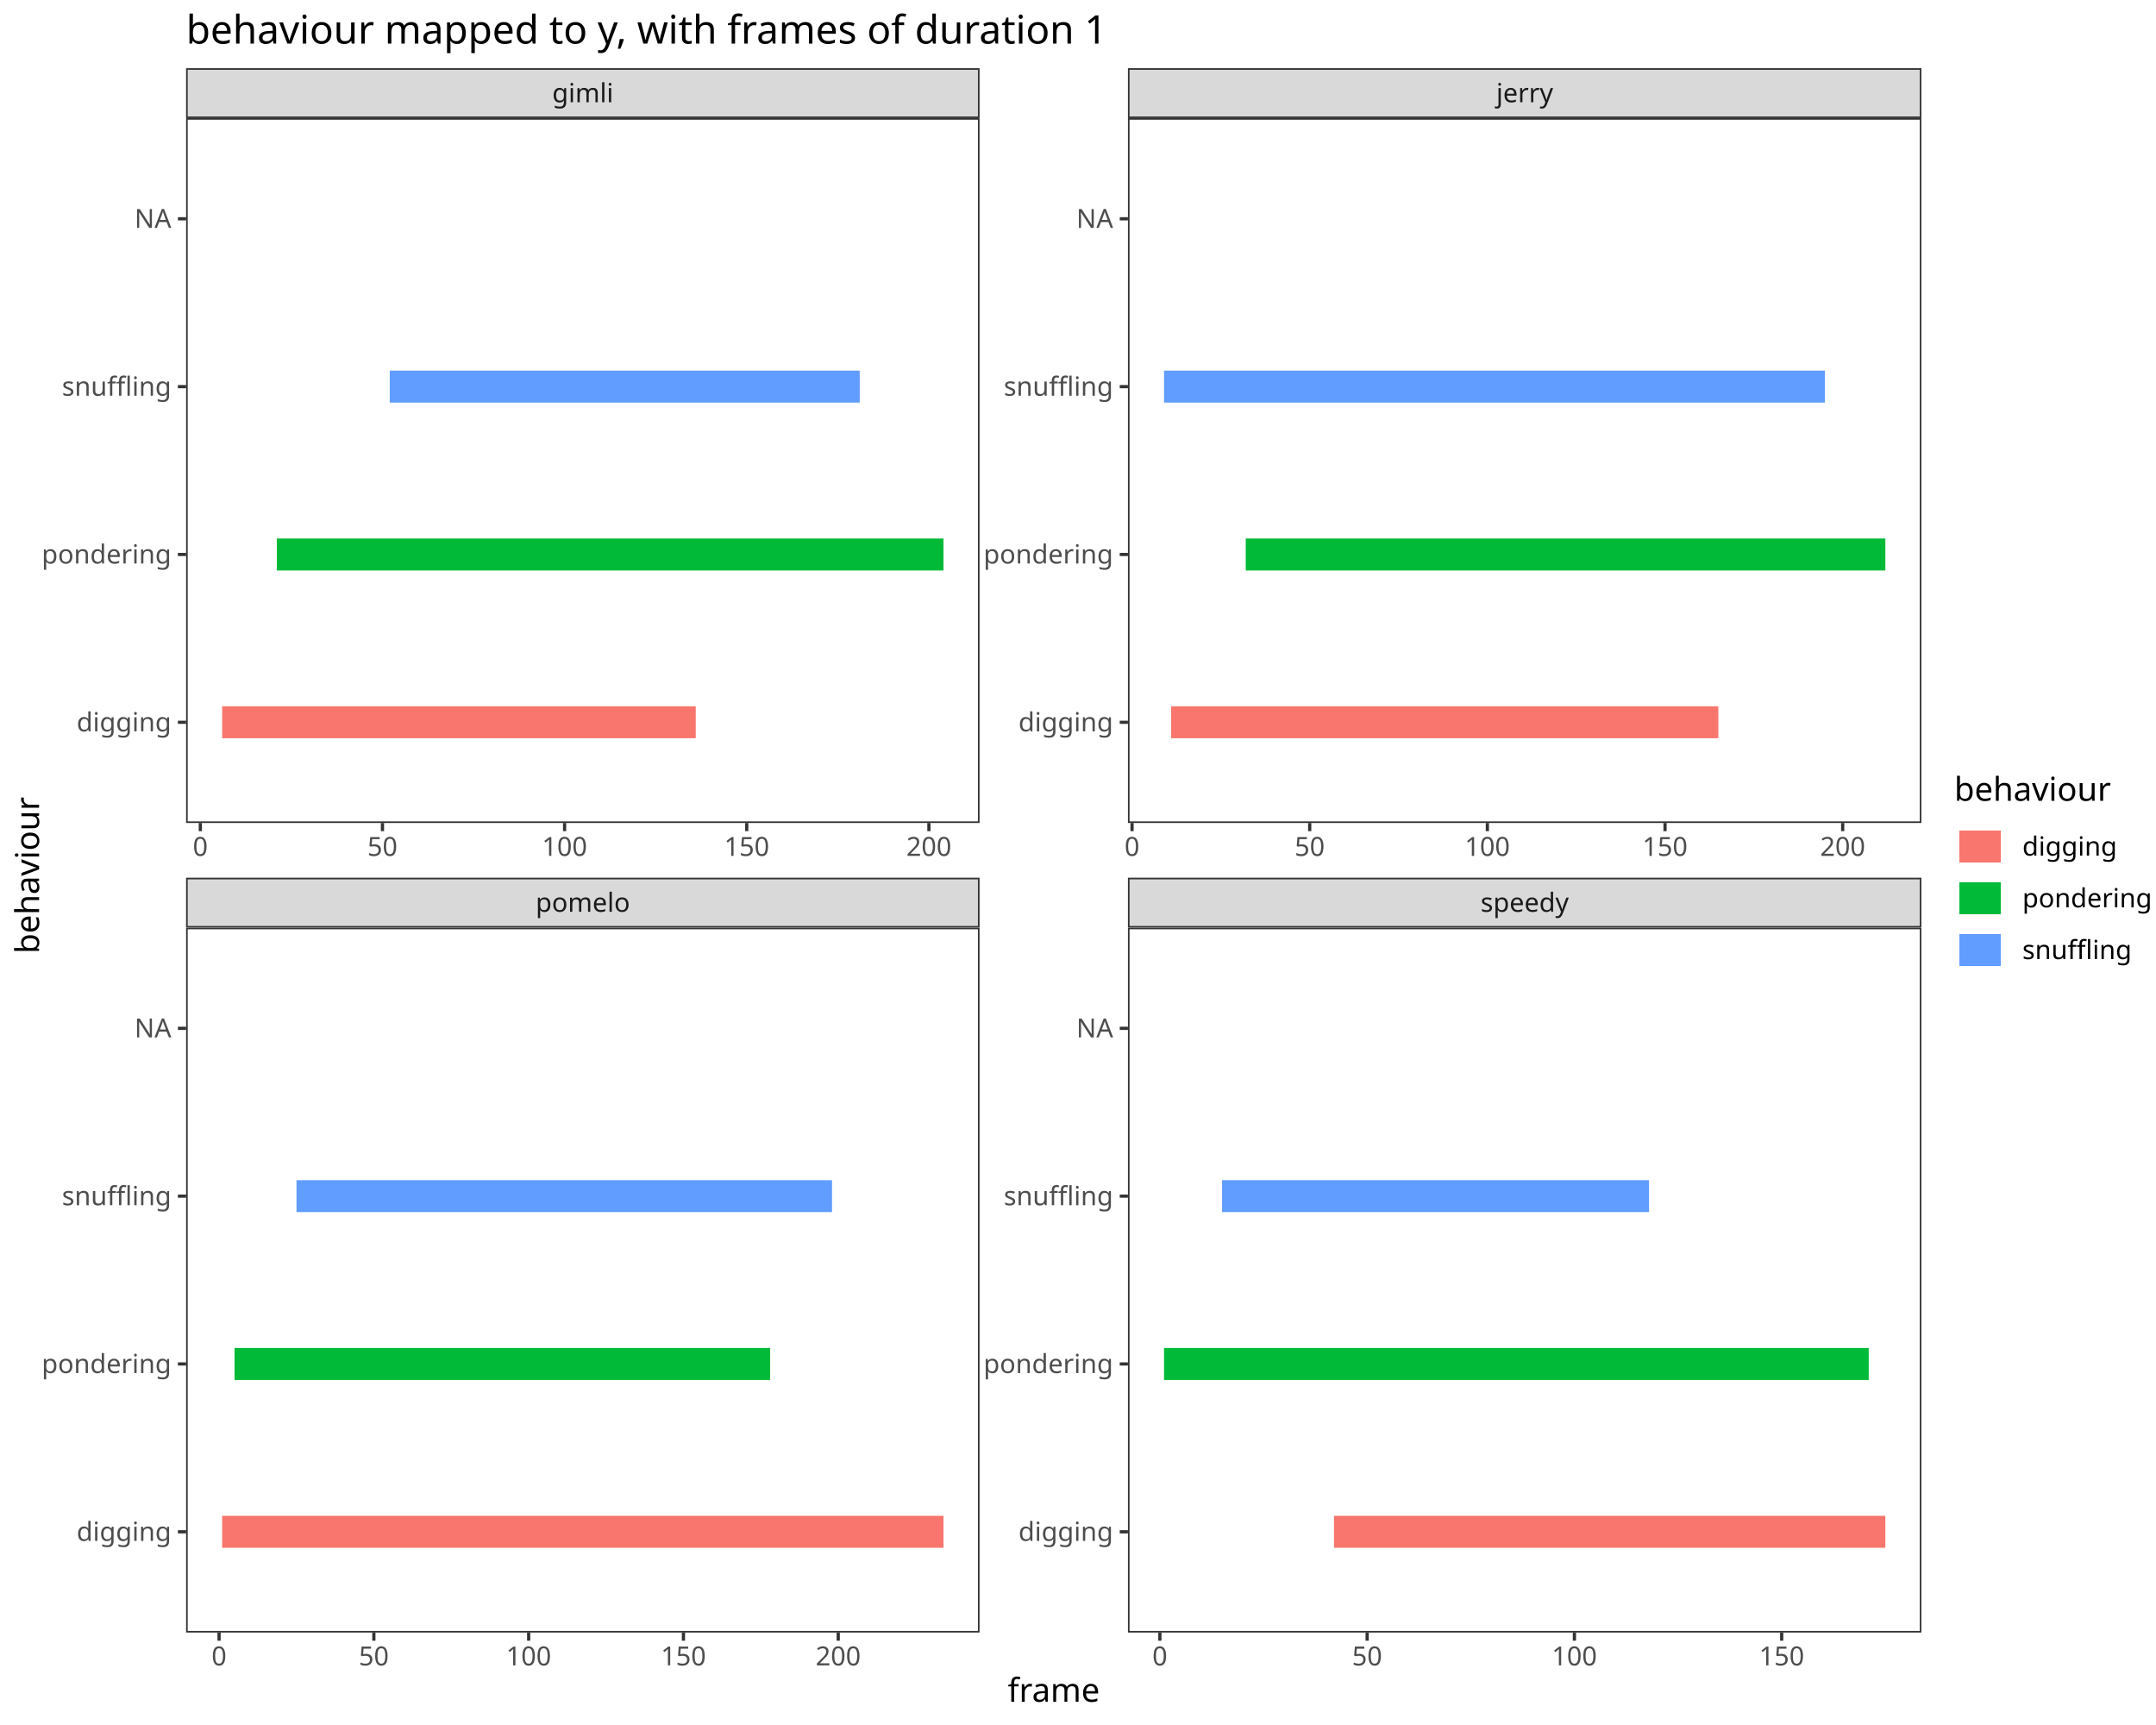
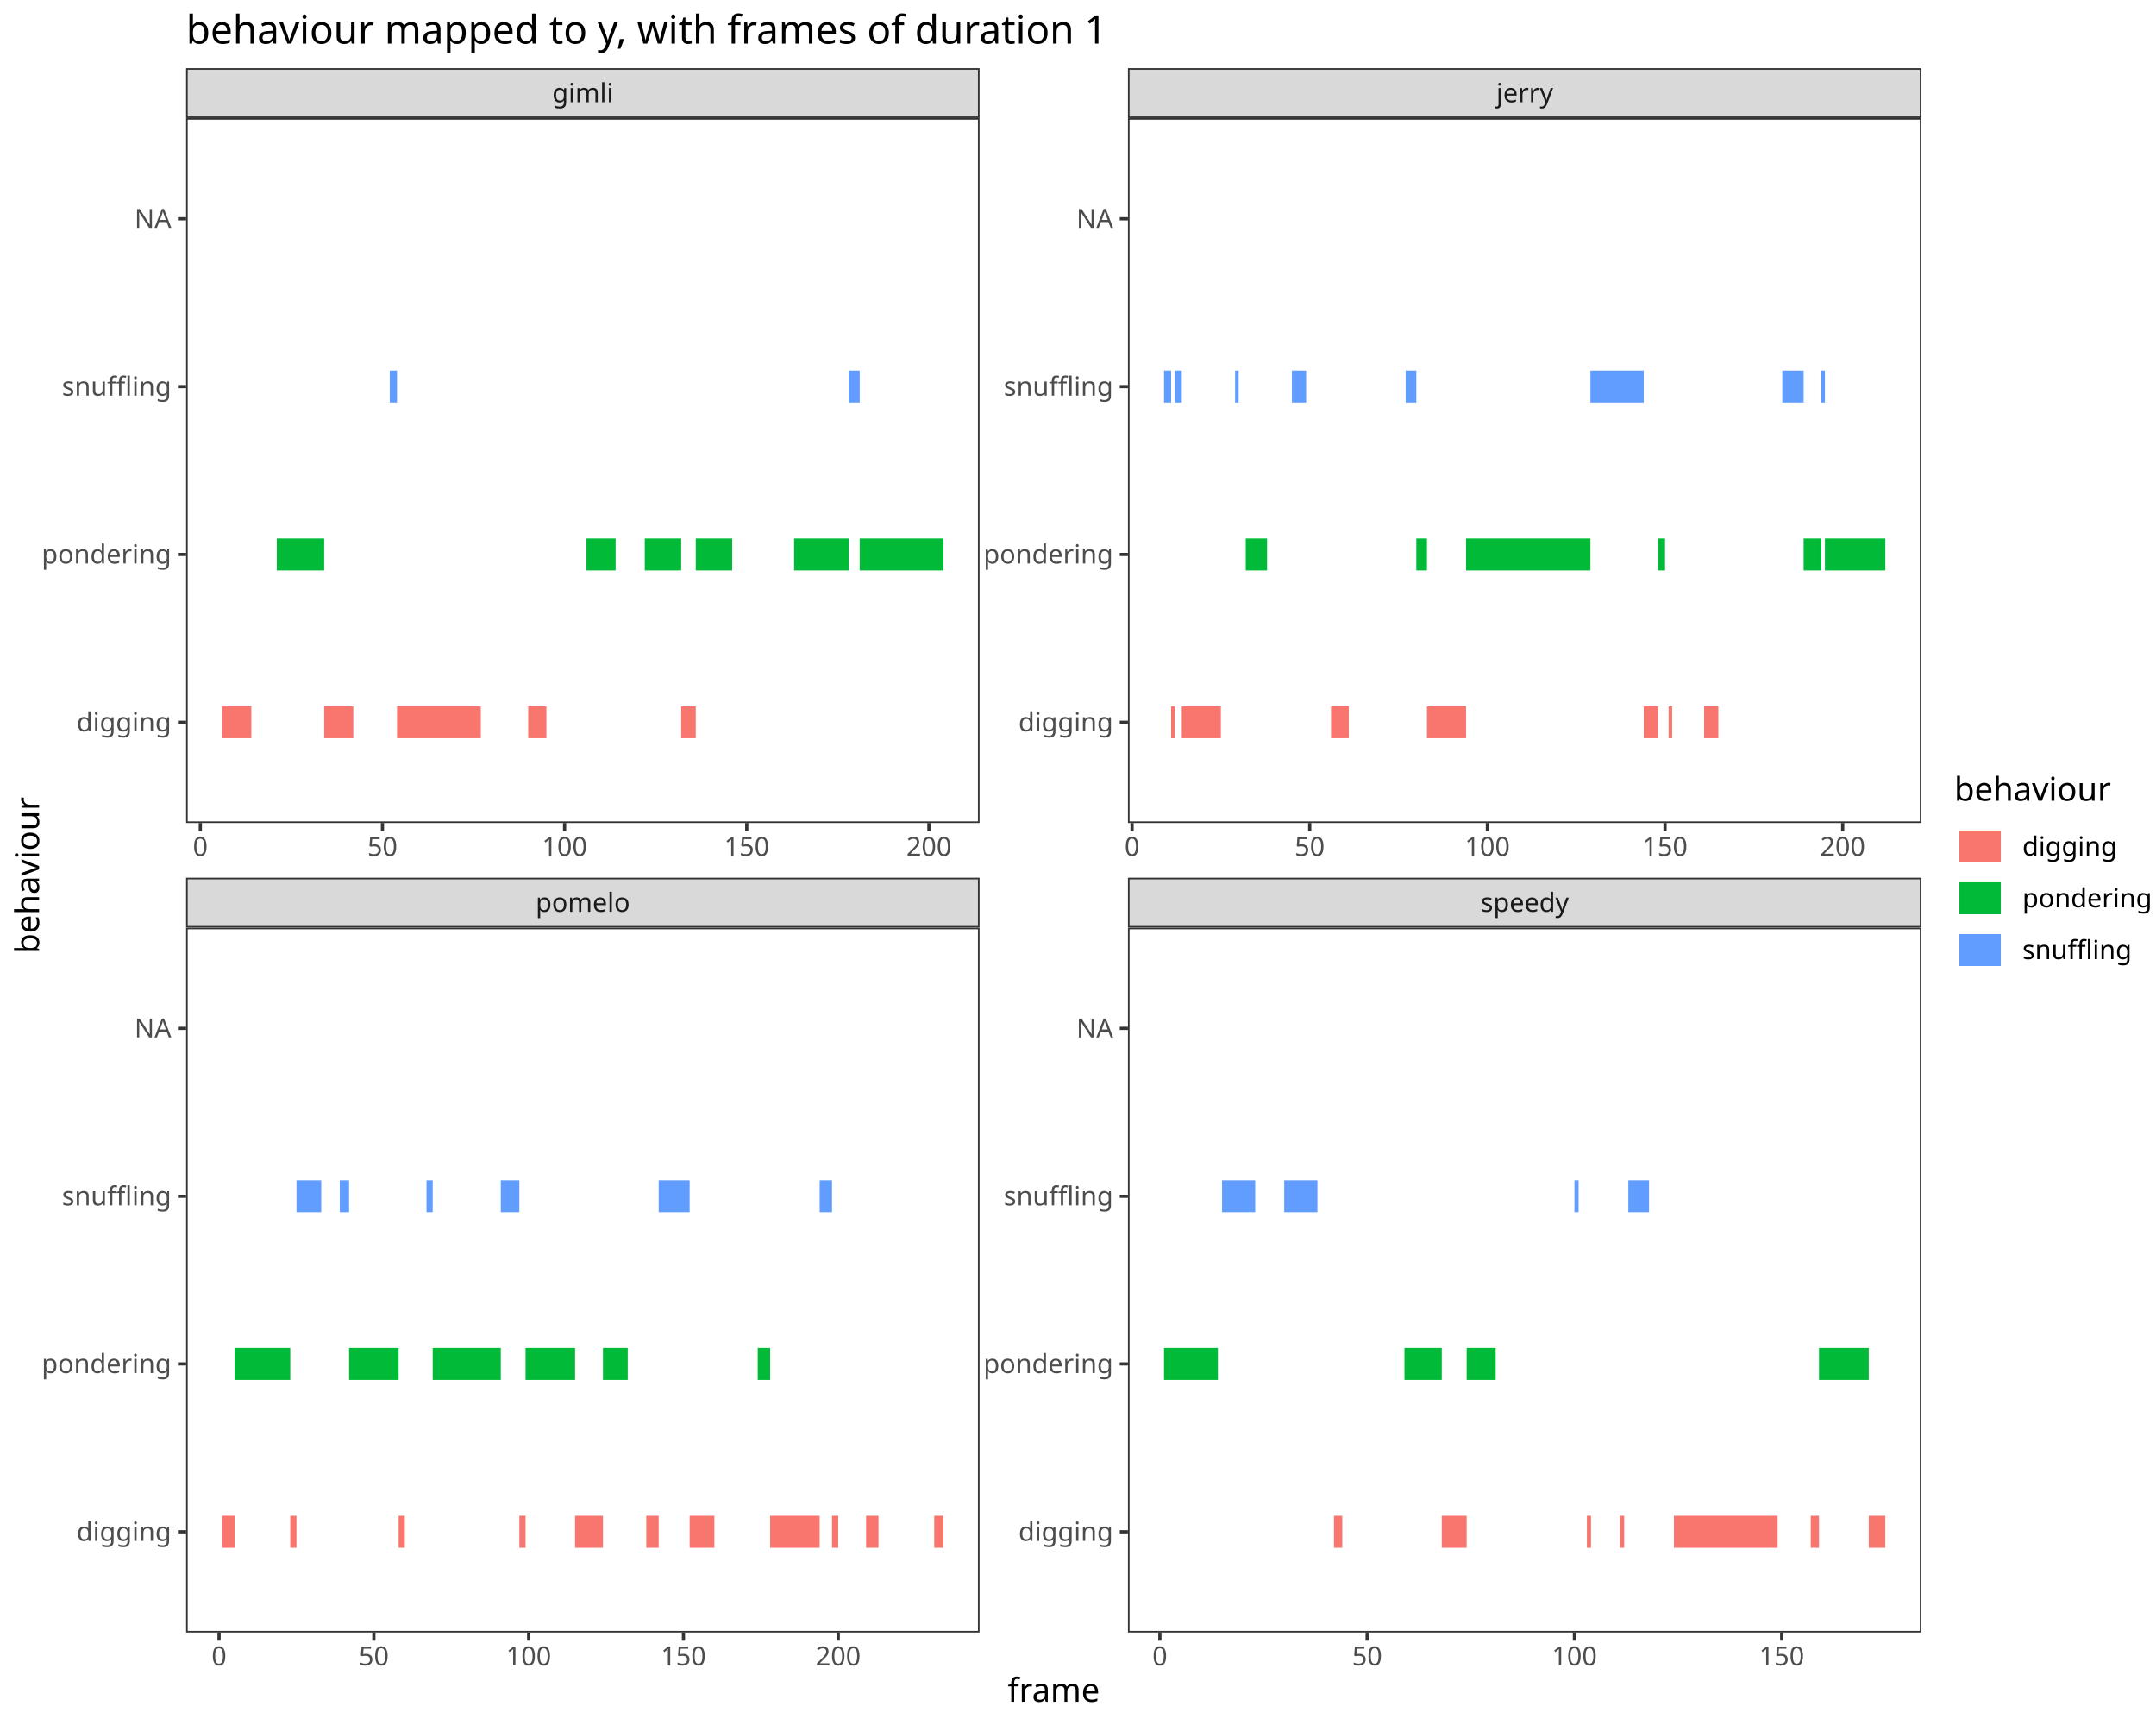
<svg xmlns="http://www.w3.org/2000/svg" class="svglite" data-engine-version="2.0" width="720.00pt" height="576.00pt" viewBox="0 0 720.00 576.00">
  <defs>
    <style type="text/css">
    .svglite line, .svglite polyline, .svglite polygon, .svglite path, .svglite rect, .svglite circle {
      fill: none;
      stroke: #000000;
      stroke-linecap: round;
      stroke-linejoin: round;
      stroke-miterlimit: 10.00;
    }
  </style>
  </defs>
  <rect width="100%" height="100%" style="stroke: none; fill: #FFFFFF;" />
  <defs>
    <clipPath id="cpMC4wMHw3MjAuMDB8MC4wMHw1NzYuMDA=">
      <rect x="0.00" y="0.00" width="720.00" height="576.00" />
    </clipPath>
  </defs>
  <g clip-path="url(#cpMC4wMHw3MjAuMDB8MC4wMHw1NzYuMDA=)">
    <rect x="0" y="0.00" width="720.00" height="576.00" style="stroke-width: 1.07; stroke: #FFFFFF; fill: #FFFFFF;" />
  </g>
  <defs>
    <clipPath id="cpNjIuMTV8MzI3LjEyfDM5LjQzfDI3NC44MA==">
      <rect x="62.15" y="39.43" width="264.97" height="235.37" />
    </clipPath>
  </defs>
  <g clip-path="url(#cpNjIuMTV8MzI3LjEyfDM5LjQzfDI3NC44MA==)">
    <rect x="62.15" y="39.43" width="264.97" height="235.37" style="stroke-width: 1.07; stroke: none; fill: #FFFFFF;" />
-     <line x1="74.19" y1="241.18" x2="232.35" y2="241.18" style="stroke-width: 10.67; stroke: #F8766D; stroke-linecap: butt;" />
-     <line x1="92.44" y1="185.14" x2="315.08" y2="185.14" style="stroke-width: 10.67; stroke: #00BA38; stroke-linecap: butt;" />
-     <line x1="130.16" y1="129.10" x2="287.10" y2="129.10" style="stroke-width: 10.67; stroke: #619CFF; stroke-linecap: butt;" />
+     <line x1="74.19" y1="241.18" x2="83.93" y2="241.18" style="stroke-width: 10.67; stroke: #F8766D; stroke-linecap: butt;" />
+     <line x1="108.26" y1="241.18" x2="117.99" y2="241.18" style="stroke-width: 10.67; stroke: #F8766D; stroke-linecap: butt;" />
+     <line x1="132.59" y1="241.18" x2="160.57" y2="241.18" style="stroke-width: 10.67; stroke: #F8766D; stroke-linecap: butt;" />
+     <line x1="176.39" y1="241.18" x2="182.47" y2="241.18" style="stroke-width: 10.67; stroke: #F8766D; stroke-linecap: butt;" />
+     <line x1="227.49" y1="241.18" x2="232.35" y2="241.18" style="stroke-width: 10.67; stroke: #F8766D; stroke-linecap: butt;" />
+     <line x1="92.44" y1="185.14" x2="108.26" y2="185.14" style="stroke-width: 10.67; stroke: #00BA38; stroke-linecap: butt;" />
+     <line x1="195.85" y1="185.14" x2="205.59" y2="185.14" style="stroke-width: 10.67; stroke: #00BA38; stroke-linecap: butt;" />
+     <line x1="215.32" y1="185.14" x2="227.49" y2="185.14" style="stroke-width: 10.67; stroke: #00BA38; stroke-linecap: butt;" />
+     <line x1="232.35" y1="185.14" x2="244.52" y2="185.14" style="stroke-width: 10.67; stroke: #00BA38; stroke-linecap: butt;" />
+     <line x1="265.20" y1="185.14" x2="283.45" y2="185.14" style="stroke-width: 10.67; stroke: #00BA38; stroke-linecap: butt;" />
+     <line x1="287.10" y1="185.14" x2="315.08" y2="185.14" style="stroke-width: 10.67; stroke: #00BA38; stroke-linecap: butt;" />
+     <line x1="130.16" y1="129.10" x2="132.59" y2="129.10" style="stroke-width: 10.67; stroke: #619CFF; stroke-linecap: butt;" />
+     <line x1="283.45" y1="129.10" x2="287.10" y2="129.10" style="stroke-width: 10.67; stroke: #619CFF; stroke-linecap: butt;" />
    <rect x="62.15" y="39.43" width="264.97" height="235.37" style="stroke-width: 1.07; stroke: #333333;" />
  </g>
  <g clip-path="url(#cpMC4wMHw3MjAuMDB8MC4wMHw1NzYuMDA=)">
</g>
  <defs>
    <clipPath id="cpNjIuMTV8MzI3LjEyfDMwOS43NXw1NDUuMTE=">
      <rect x="62.15" y="309.75" width="264.97" height="235.37" />
    </clipPath>
  </defs>
  <g clip-path="url(#cpNjIuMTV8MzI3LjEyfDMwOS43NXw1NDUuMTE=)">
    <rect x="62.15" y="309.75" width="264.97" height="235.37" style="stroke-width: 1.07; stroke: none; fill: #FFFFFF;" />
-     <line x1="74.19" y1="511.49" x2="315.08" y2="511.49" style="stroke-width: 10.67; stroke: #F8766D; stroke-linecap: butt;" />
-     <line x1="78.33" y1="455.45" x2="257.19" y2="455.45" style="stroke-width: 10.67; stroke: #00BA38; stroke-linecap: butt;" />
-     <line x1="99.01" y1="399.41" x2="277.86" y2="399.41" style="stroke-width: 10.67; stroke: #619CFF; stroke-linecap: butt;" />
+     <line x1="74.19" y1="511.49" x2="78.33" y2="511.49" style="stroke-width: 10.67; stroke: #F8766D; stroke-linecap: butt;" />
+     <line x1="96.94" y1="511.49" x2="99.01" y2="511.49" style="stroke-width: 10.67; stroke: #F8766D; stroke-linecap: butt;" />
+     <line x1="133.12" y1="511.49" x2="135.19" y2="511.49" style="stroke-width: 10.67; stroke: #F8766D; stroke-linecap: butt;" />
+     <line x1="173.44" y1="511.49" x2="175.51" y2="511.49" style="stroke-width: 10.67; stroke: #F8766D; stroke-linecap: butt;" />
+     <line x1="192.05" y1="511.49" x2="201.36" y2="511.49" style="stroke-width: 10.67; stroke: #F8766D; stroke-linecap: butt;" />
+     <line x1="215.83" y1="511.49" x2="219.97" y2="511.49" style="stroke-width: 10.67; stroke: #F8766D; stroke-linecap: butt;" />
+     <line x1="230.31" y1="511.49" x2="238.58" y2="511.49" style="stroke-width: 10.67; stroke: #F8766D; stroke-linecap: butt;" />
+     <line x1="257.19" y1="511.49" x2="273.73" y2="511.49" style="stroke-width: 10.67; stroke: #F8766D; stroke-linecap: butt;" />
+     <line x1="277.86" y1="511.49" x2="279.93" y2="511.49" style="stroke-width: 10.67; stroke: #F8766D; stroke-linecap: butt;" />
+     <line x1="289.23" y1="511.49" x2="293.37" y2="511.49" style="stroke-width: 10.67; stroke: #F8766D; stroke-linecap: butt;" />
+     <line x1="311.98" y1="511.49" x2="315.08" y2="511.49" style="stroke-width: 10.67; stroke: #F8766D; stroke-linecap: butt;" />
+     <line x1="78.33" y1="455.45" x2="96.94" y2="455.45" style="stroke-width: 10.67; stroke: #00BA38; stroke-linecap: butt;" />
+     <line x1="116.58" y1="455.45" x2="133.12" y2="455.45" style="stroke-width: 10.67; stroke: #00BA38; stroke-linecap: butt;" />
+     <line x1="144.50" y1="455.45" x2="167.24" y2="455.45" style="stroke-width: 10.67; stroke: #00BA38; stroke-linecap: butt;" />
+     <line x1="175.51" y1="455.45" x2="192.05" y2="455.45" style="stroke-width: 10.67; stroke: #00BA38; stroke-linecap: butt;" />
+     <line x1="201.36" y1="455.45" x2="209.63" y2="455.45" style="stroke-width: 10.67; stroke: #00BA38; stroke-linecap: butt;" />
+     <line x1="253.05" y1="455.45" x2="257.19" y2="455.45" style="stroke-width: 10.67; stroke: #00BA38; stroke-linecap: butt;" />
+     <line x1="99.01" y1="399.41" x2="107.28" y2="399.41" style="stroke-width: 10.67; stroke: #619CFF; stroke-linecap: butt;" />
+     <line x1="113.48" y1="399.41" x2="116.58" y2="399.41" style="stroke-width: 10.67; stroke: #619CFF; stroke-linecap: butt;" />
+     <line x1="142.43" y1="399.41" x2="144.50" y2="399.41" style="stroke-width: 10.67; stroke: #619CFF; stroke-linecap: butt;" />
+     <line x1="167.24" y1="399.41" x2="173.44" y2="399.41" style="stroke-width: 10.67; stroke: #619CFF; stroke-linecap: butt;" />
+     <line x1="219.97" y1="399.41" x2="230.31" y2="399.41" style="stroke-width: 10.67; stroke: #619CFF; stroke-linecap: butt;" />
+     <line x1="273.73" y1="399.41" x2="277.86" y2="399.41" style="stroke-width: 10.67; stroke: #619CFF; stroke-linecap: butt;" />
    <rect x="62.15" y="309.75" width="264.97" height="235.37" style="stroke-width: 1.07; stroke: #333333;" />
  </g>
  <g clip-path="url(#cpMC4wMHw3MjAuMDB8MC4wMHw1NzYuMDA=)">
</g>
  <defs>
    <clipPath id="cpMzc2LjY4fDY0MS42NnwzOS40M3wyNzQuODA=">
      <rect x="376.68" y="39.43" width="264.97" height="235.37" />
    </clipPath>
  </defs>
  <g clip-path="url(#cpMzc2LjY4fDY0MS42NnwzOS40M3wyNzQuODA=)">
    <rect x="376.68" y="39.43" width="264.97" height="235.37" style="stroke-width: 1.07; stroke: none; fill: #FFFFFF;" />
-     <line x1="391.10" y1="241.18" x2="573.84" y2="241.18" style="stroke-width: 10.67; stroke: #F8766D; stroke-linecap: butt;" />
-     <line x1="416.02" y1="185.14" x2="629.61" y2="185.14" style="stroke-width: 10.67; stroke: #00BA38; stroke-linecap: butt;" />
-     <line x1="388.73" y1="129.10" x2="609.44" y2="129.10" style="stroke-width: 10.67; stroke: #619CFF; stroke-linecap: butt;" />
+     <line x1="391.10" y1="241.18" x2="392.29" y2="241.18" style="stroke-width: 10.67; stroke: #F8766D; stroke-linecap: butt;" />
+     <line x1="394.66" y1="241.18" x2="407.71" y2="241.18" style="stroke-width: 10.67; stroke: #F8766D; stroke-linecap: butt;" />
+     <line x1="444.50" y1="241.18" x2="450.43" y2="241.18" style="stroke-width: 10.67; stroke: #F8766D; stroke-linecap: butt;" />
+     <line x1="476.54" y1="241.18" x2="489.59" y2="241.18" style="stroke-width: 10.67; stroke: #F8766D; stroke-linecap: butt;" />
+     <line x1="548.92" y1="241.18" x2="553.67" y2="241.18" style="stroke-width: 10.67; stroke: #F8766D; stroke-linecap: butt;" />
+     <line x1="557.23" y1="241.18" x2="558.41" y2="241.18" style="stroke-width: 10.67; stroke: #F8766D; stroke-linecap: butt;" />
+     <line x1="569.09" y1="241.18" x2="573.84" y2="241.18" style="stroke-width: 10.67; stroke: #F8766D; stroke-linecap: butt;" />
+     <line x1="416.02" y1="185.14" x2="423.14" y2="185.14" style="stroke-width: 10.67; stroke: #00BA38; stroke-linecap: butt;" />
+     <line x1="472.98" y1="185.14" x2="476.54" y2="185.14" style="stroke-width: 10.67; stroke: #00BA38; stroke-linecap: butt;" />
+     <line x1="489.59" y1="185.14" x2="531.12" y2="185.14" style="stroke-width: 10.67; stroke: #00BA38; stroke-linecap: butt;" />
+     <line x1="553.67" y1="185.14" x2="556.04" y2="185.14" style="stroke-width: 10.67; stroke: #00BA38; stroke-linecap: butt;" />
+     <line x1="602.32" y1="185.14" x2="608.25" y2="185.14" style="stroke-width: 10.67; stroke: #00BA38; stroke-linecap: butt;" />
+     <line x1="609.44" y1="185.14" x2="629.61" y2="185.14" style="stroke-width: 10.67; stroke: #00BA38; stroke-linecap: butt;" />
+     <line x1="388.73" y1="129.10" x2="391.10" y2="129.10" style="stroke-width: 10.67; stroke: #619CFF; stroke-linecap: butt;" />
+     <line x1="392.29" y1="129.10" x2="394.66" y2="129.10" style="stroke-width: 10.67; stroke: #619CFF; stroke-linecap: butt;" />
+     <line x1="412.46" y1="129.10" x2="413.65" y2="129.10" style="stroke-width: 10.67; stroke: #619CFF; stroke-linecap: butt;" />
+     <line x1="431.44" y1="129.10" x2="436.19" y2="129.10" style="stroke-width: 10.67; stroke: #619CFF; stroke-linecap: butt;" />
+     <line x1="469.42" y1="129.10" x2="472.98" y2="129.10" style="stroke-width: 10.67; stroke: #619CFF; stroke-linecap: butt;" />
+     <line x1="531.12" y1="129.10" x2="548.92" y2="129.10" style="stroke-width: 10.67; stroke: #619CFF; stroke-linecap: butt;" />
+     <line x1="595.20" y1="129.10" x2="602.32" y2="129.10" style="stroke-width: 10.67; stroke: #619CFF; stroke-linecap: butt;" />
+     <line x1="608.25" y1="129.10" x2="609.44" y2="129.10" style="stroke-width: 10.67; stroke: #619CFF; stroke-linecap: butt;" />
    <rect x="376.68" y="39.43" width="264.97" height="235.37" style="stroke-width: 1.07; stroke: #333333;" />
  </g>
  <g clip-path="url(#cpMC4wMHw3MjAuMDB8MC4wMHw1NzYuMDA=)">
</g>
  <defs>
    <clipPath id="cpMzc2LjY4fDY0MS42NnwzMDkuNzV8NTQ1LjEx">
      <rect x="376.68" y="309.75" width="264.97" height="235.37" />
    </clipPath>
  </defs>
  <g clip-path="url(#cpMzc2LjY4fDY0MS42NnwzMDkuNzV8NTQ1LjEx)">
    <rect x="376.68" y="309.75" width="264.97" height="235.37" style="stroke-width: 1.07; stroke: none; fill: #FFFFFF;" />
-     <line x1="445.49" y1="511.49" x2="629.61" y2="511.49" style="stroke-width: 10.67; stroke: #F8766D; stroke-linecap: butt;" />
-     <line x1="388.73" y1="455.45" x2="624.07" y2="455.45" style="stroke-width: 10.67; stroke: #00BA38; stroke-linecap: butt;" />
-     <line x1="408.11" y1="399.41" x2="550.70" y2="399.41" style="stroke-width: 10.67; stroke: #619CFF; stroke-linecap: butt;" />
+     <line x1="445.49" y1="511.49" x2="448.26" y2="511.49" style="stroke-width: 10.67; stroke: #F8766D; stroke-linecap: butt;" />
+     <line x1="481.48" y1="511.49" x2="489.79" y2="511.49" style="stroke-width: 10.67; stroke: #F8766D; stroke-linecap: butt;" />
+     <line x1="529.94" y1="511.49" x2="531.32" y2="511.49" style="stroke-width: 10.67; stroke: #F8766D; stroke-linecap: butt;" />
+     <line x1="541.01" y1="511.49" x2="542.39" y2="511.49" style="stroke-width: 10.67; stroke: #F8766D; stroke-linecap: butt;" />
+     <line x1="559.01" y1="511.49" x2="593.62" y2="511.49" style="stroke-width: 10.67; stroke: #F8766D; stroke-linecap: butt;" />
+     <line x1="604.69" y1="511.49" x2="607.46" y2="511.49" style="stroke-width: 10.67; stroke: #F8766D; stroke-linecap: butt;" />
+     <line x1="624.07" y1="511.49" x2="629.61" y2="511.49" style="stroke-width: 10.67; stroke: #F8766D; stroke-linecap: butt;" />
+     <line x1="388.73" y1="455.45" x2="406.72" y2="455.45" style="stroke-width: 10.67; stroke: #00BA38; stroke-linecap: butt;" />
+     <line x1="469.02" y1="455.45" x2="481.48" y2="455.45" style="stroke-width: 10.67; stroke: #00BA38; stroke-linecap: butt;" />
+     <line x1="489.79" y1="455.45" x2="499.48" y2="455.45" style="stroke-width: 10.67; stroke: #00BA38; stroke-linecap: butt;" />
+     <line x1="607.46" y1="455.45" x2="624.07" y2="455.45" style="stroke-width: 10.67; stroke: #00BA38; stroke-linecap: butt;" />
+     <line x1="408.11" y1="399.41" x2="419.18" y2="399.41" style="stroke-width: 10.67; stroke: #619CFF; stroke-linecap: butt;" />
+     <line x1="428.87" y1="399.41" x2="439.95" y2="399.41" style="stroke-width: 10.67; stroke: #619CFF; stroke-linecap: butt;" />
+     <line x1="525.78" y1="399.41" x2="527.17" y2="399.41" style="stroke-width: 10.67; stroke: #619CFF; stroke-linecap: butt;" />
+     <line x1="543.78" y1="399.41" x2="550.70" y2="399.41" style="stroke-width: 10.67; stroke: #619CFF; stroke-linecap: butt;" />
    <rect x="376.68" y="309.75" width="264.97" height="235.37" style="stroke-width: 1.07; stroke: #333333;" />
  </g>
  <g clip-path="url(#cpMC4wMHw3MjAuMDB8MC4wMHw1NzYuMDA=)">
</g>
  <defs>
    <clipPath id="cpNjIuMTV8MzI3LjEyfDI5My4wOXwzMDkuNzU=">
      <rect x="62.15" y="293.09" width="264.97" height="16.65" />
    </clipPath>
  </defs>
  <g clip-path="url(#cpNjIuMTV8MzI3LjEyfDI5My4wOXwzMDkuNzU=)">
    <rect x="62.15" y="293.09" width="264.97" height="16.65" style="stroke-width: 1.07; stroke: #333333; fill: #D9D9D9;" />
    <text x="194.64" y="304.45" text-anchor="middle" style="font-size: 8.80px; fill: #1A1A1A; font-family: sans;" textLength="28.87px" lengthAdjust="spacingAndGlyphs">pomelo</text>
  </g>
  <g clip-path="url(#cpMC4wMHw3MjAuMDB8MC4wMHw1NzYuMDA=)">
</g>
  <defs>
    <clipPath id="cpMzc2LjY4fDY0MS42NnwyOTMuMDl8MzA5Ljc1">
      <rect x="376.68" y="293.09" width="264.97" height="16.65" />
    </clipPath>
  </defs>
  <g clip-path="url(#cpMzc2LjY4fDY0MS42NnwyOTMuMDl8MzA5Ljc1)">
    <rect x="376.68" y="293.09" width="264.97" height="16.65" style="stroke-width: 1.07; stroke: #333333; fill: #D9D9D9;" />
    <text x="509.17" y="304.45" text-anchor="middle" style="font-size: 8.80px; fill: #1A1A1A; font-family: sans;" textLength="28.39px" lengthAdjust="spacingAndGlyphs">speedy</text>
  </g>
  <g clip-path="url(#cpMC4wMHw3MjAuMDB8MC4wMHw1NzYuMDA=)">
</g>
  <defs>
    <clipPath id="cpNjIuMTV8MzI3LjEyfDIyLjc4fDM5LjQz">
      <rect x="62.15" y="22.78" width="264.97" height="16.65" />
    </clipPath>
  </defs>
  <g clip-path="url(#cpNjIuMTV8MzI3LjEyfDIyLjc4fDM5LjQz)">
    <rect x="62.15" y="22.78" width="264.97" height="16.65" style="stroke-width: 1.07; stroke: #333333; fill: #D9D9D9;" />
    <text x="194.64" y="34.14" text-anchor="middle" style="font-size: 8.80px; fill: #1A1A1A; font-family: sans;" textLength="18.09px" lengthAdjust="spacingAndGlyphs">gimli</text>
  </g>
  <g clip-path="url(#cpMC4wMHw3MjAuMDB8MC4wMHw1NzYuMDA=)">
</g>
  <defs>
    <clipPath id="cpMzc2LjY4fDY0MS42NnwyMi43OHwzOS40Mw==">
      <rect x="376.68" y="22.78" width="264.97" height="16.65" />
    </clipPath>
  </defs>
  <g clip-path="url(#cpMzc2LjY4fDY0MS42NnwyMi43OHwzOS40Mw==)">
    <rect x="376.68" y="22.78" width="264.97" height="16.65" style="stroke-width: 1.07; stroke: #333333; fill: #D9D9D9;" />
    <text x="509.17" y="34.14" text-anchor="middle" style="font-size: 8.80px; fill: #1A1A1A; font-family: sans;" textLength="17.11px" lengthAdjust="spacingAndGlyphs">jerry</text>
  </g>
  <g clip-path="url(#cpMC4wMHw3MjAuMDB8MC4wMHw1NzYuMDA=)">
    <polyline points="73.16,547.85 73.16,545.11 " style="stroke-width: 1.07; stroke: #333333; stroke-linecap: butt;" />
    <polyline points="124.85,547.85 124.85,545.11 " style="stroke-width: 1.07; stroke: #333333; stroke-linecap: butt;" />
    <polyline points="176.55,547.85 176.55,545.11 " style="stroke-width: 1.07; stroke: #333333; stroke-linecap: butt;" />
    <polyline points="228.24,547.85 228.24,545.11 " style="stroke-width: 1.07; stroke: #333333; stroke-linecap: butt;" />
    <polyline points="279.93,547.85 279.93,545.11 " style="stroke-width: 1.07; stroke: #333333; stroke-linecap: butt;" />
    <text x="73.16" y="556.10" text-anchor="middle" style="font-size: 8.80px; fill: #4D4D4D; font-family: sans;" textLength="4.89px" lengthAdjust="spacingAndGlyphs">0</text>
    <text x="124.85" y="556.10" text-anchor="middle" style="font-size: 8.80px; fill: #4D4D4D; font-family: sans;" textLength="9.79px" lengthAdjust="spacingAndGlyphs">50</text>
    <text x="176.55" y="556.10" text-anchor="middle" style="font-size: 8.80px; fill: #4D4D4D; font-family: sans;" textLength="14.68px" lengthAdjust="spacingAndGlyphs">100</text>
    <text x="228.24" y="556.10" text-anchor="middle" style="font-size: 8.80px; fill: #4D4D4D; font-family: sans;" textLength="14.68px" lengthAdjust="spacingAndGlyphs">150</text>
    <text x="279.93" y="556.10" text-anchor="middle" style="font-size: 8.80px; fill: #4D4D4D; font-family: sans;" textLength="14.68px" lengthAdjust="spacingAndGlyphs">200</text>
    <polyline points="387.34,547.85 387.34,545.11 " style="stroke-width: 1.07; stroke: #333333; stroke-linecap: butt;" />
    <polyline points="456.56,547.85 456.56,545.11 " style="stroke-width: 1.07; stroke: #333333; stroke-linecap: butt;" />
    <polyline points="525.78,547.85 525.78,545.11 " style="stroke-width: 1.07; stroke: #333333; stroke-linecap: butt;" />
    <polyline points="595.00,547.85 595.00,545.11 " style="stroke-width: 1.07; stroke: #333333; stroke-linecap: butt;" />
    <text x="387.34" y="556.10" text-anchor="middle" style="font-size: 8.80px; fill: #4D4D4D; font-family: sans;" textLength="4.89px" lengthAdjust="spacingAndGlyphs">0</text>
    <text x="456.56" y="556.10" text-anchor="middle" style="font-size: 8.80px; fill: #4D4D4D; font-family: sans;" textLength="9.79px" lengthAdjust="spacingAndGlyphs">50</text>
    <text x="525.78" y="556.10" text-anchor="middle" style="font-size: 8.80px; fill: #4D4D4D; font-family: sans;" textLength="14.68px" lengthAdjust="spacingAndGlyphs">100</text>
    <text x="595.00" y="556.10" text-anchor="middle" style="font-size: 8.80px; fill: #4D4D4D; font-family: sans;" textLength="14.68px" lengthAdjust="spacingAndGlyphs">150</text>
    <polyline points="66.90,277.54 66.90,274.80 " style="stroke-width: 1.07; stroke: #333333; stroke-linecap: butt;" />
    <polyline points="127.72,277.54 127.72,274.80 " style="stroke-width: 1.07; stroke: #333333; stroke-linecap: butt;" />
    <polyline points="188.55,277.54 188.55,274.80 " style="stroke-width: 1.07; stroke: #333333; stroke-linecap: butt;" />
    <polyline points="249.38,277.54 249.38,274.80 " style="stroke-width: 1.07; stroke: #333333; stroke-linecap: butt;" />
    <polyline points="310.21,277.54 310.21,274.80 " style="stroke-width: 1.07; stroke: #333333; stroke-linecap: butt;" />
    <text x="66.90" y="285.79" text-anchor="middle" style="font-size: 8.80px; fill: #4D4D4D; font-family: sans;" textLength="4.89px" lengthAdjust="spacingAndGlyphs">0</text>
    <text x="127.72" y="285.79" text-anchor="middle" style="font-size: 8.80px; fill: #4D4D4D; font-family: sans;" textLength="9.79px" lengthAdjust="spacingAndGlyphs">50</text>
    <text x="188.55" y="285.79" text-anchor="middle" style="font-size: 8.80px; fill: #4D4D4D; font-family: sans;" textLength="14.68px" lengthAdjust="spacingAndGlyphs">100</text>
    <text x="249.38" y="285.79" text-anchor="middle" style="font-size: 8.80px; fill: #4D4D4D; font-family: sans;" textLength="14.68px" lengthAdjust="spacingAndGlyphs">150</text>
    <text x="310.21" y="285.79" text-anchor="middle" style="font-size: 8.80px; fill: #4D4D4D; font-family: sans;" textLength="14.68px" lengthAdjust="spacingAndGlyphs">200</text>
    <polyline points="378.05,277.54 378.05,274.80 " style="stroke-width: 1.07; stroke: #333333; stroke-linecap: butt;" />
    <polyline points="437.38,277.54 437.38,274.80 " style="stroke-width: 1.07; stroke: #333333; stroke-linecap: butt;" />
    <polyline points="496.71,277.54 496.71,274.80 " style="stroke-width: 1.07; stroke: #333333; stroke-linecap: butt;" />
    <polyline points="556.04,277.54 556.04,274.80 " style="stroke-width: 1.07; stroke: #333333; stroke-linecap: butt;" />
    <polyline points="615.37,277.54 615.37,274.80 " style="stroke-width: 1.07; stroke: #333333; stroke-linecap: butt;" />
    <text x="378.05" y="285.79" text-anchor="middle" style="font-size: 8.80px; fill: #4D4D4D; font-family: sans;" textLength="4.89px" lengthAdjust="spacingAndGlyphs">0</text>
    <text x="437.38" y="285.79" text-anchor="middle" style="font-size: 8.80px; fill: #4D4D4D; font-family: sans;" textLength="9.79px" lengthAdjust="spacingAndGlyphs">50</text>
    <text x="496.71" y="285.79" text-anchor="middle" style="font-size: 8.80px; fill: #4D4D4D; font-family: sans;" textLength="14.68px" lengthAdjust="spacingAndGlyphs">100</text>
    <text x="556.04" y="285.79" text-anchor="middle" style="font-size: 8.80px; fill: #4D4D4D; font-family: sans;" textLength="14.68px" lengthAdjust="spacingAndGlyphs">150</text>
    <text x="615.37" y="285.79" text-anchor="middle" style="font-size: 8.80px; fill: #4D4D4D; font-family: sans;" textLength="14.68px" lengthAdjust="spacingAndGlyphs">200</text>
    <text x="371.75" y="244.21" text-anchor="end" style="font-size: 8.80px; fill: #4D4D4D; font-family: sans;" textLength="28.38px" lengthAdjust="spacingAndGlyphs">digging</text>
    <text x="371.75" y="188.17" text-anchor="end" style="font-size: 8.80px; fill: #4D4D4D; font-family: sans;" textLength="39.15px" lengthAdjust="spacingAndGlyphs">pondering</text>
    <text x="371.75" y="132.13" text-anchor="end" style="font-size: 8.80px; fill: #4D4D4D; font-family: sans;" textLength="32.78px" lengthAdjust="spacingAndGlyphs">snuffling</text>
    <text x="371.75" y="76.09" text-anchor="end" style="font-size: 8.80px; fill: #4D4D4D; font-family: sans;" textLength="12.23px" lengthAdjust="spacingAndGlyphs">NA</text>
    <polyline points="373.94,241.18 376.68,241.18 " style="stroke-width: 1.07; stroke: #333333; stroke-linecap: butt;" />
    <polyline points="373.94,185.14 376.68,185.14 " style="stroke-width: 1.07; stroke: #333333; stroke-linecap: butt;" />
    <polyline points="373.94,129.10 376.68,129.10 " style="stroke-width: 1.07; stroke: #333333; stroke-linecap: butt;" />
    <polyline points="373.94,73.06 376.68,73.06 " style="stroke-width: 1.07; stroke: #333333; stroke-linecap: butt;" />
    <text x="371.75" y="514.52" text-anchor="end" style="font-size: 8.80px; fill: #4D4D4D; font-family: sans;" textLength="28.38px" lengthAdjust="spacingAndGlyphs">digging</text>
    <text x="371.75" y="458.48" text-anchor="end" style="font-size: 8.80px; fill: #4D4D4D; font-family: sans;" textLength="39.15px" lengthAdjust="spacingAndGlyphs">pondering</text>
    <text x="371.75" y="402.44" text-anchor="end" style="font-size: 8.80px; fill: #4D4D4D; font-family: sans;" textLength="32.78px" lengthAdjust="spacingAndGlyphs">snuffling</text>
    <text x="371.75" y="346.40" text-anchor="end" style="font-size: 8.80px; fill: #4D4D4D; font-family: sans;" textLength="12.23px" lengthAdjust="spacingAndGlyphs">NA</text>
    <polyline points="373.94,511.49 376.68,511.49 " style="stroke-width: 1.07; stroke: #333333; stroke-linecap: butt;" />
    <polyline points="373.94,455.45 376.68,455.45 " style="stroke-width: 1.07; stroke: #333333; stroke-linecap: butt;" />
    <polyline points="373.94,399.41 376.68,399.41 " style="stroke-width: 1.07; stroke: #333333; stroke-linecap: butt;" />
    <polyline points="373.94,343.37 376.68,343.37 " style="stroke-width: 1.07; stroke: #333333; stroke-linecap: butt;" />
    <text x="57.22" y="244.21" text-anchor="end" style="font-size: 8.80px; fill: #4D4D4D; font-family: sans;" textLength="28.38px" lengthAdjust="spacingAndGlyphs">digging</text>
    <text x="57.22" y="188.17" text-anchor="end" style="font-size: 8.80px; fill: #4D4D4D; font-family: sans;" textLength="39.15px" lengthAdjust="spacingAndGlyphs">pondering</text>
    <text x="57.22" y="132.13" text-anchor="end" style="font-size: 8.80px; fill: #4D4D4D; font-family: sans;" textLength="32.78px" lengthAdjust="spacingAndGlyphs">snuffling</text>
    <text x="57.22" y="76.09" text-anchor="end" style="font-size: 8.80px; fill: #4D4D4D; font-family: sans;" textLength="12.23px" lengthAdjust="spacingAndGlyphs">NA</text>
    <polyline points="59.41,241.18 62.15,241.18 " style="stroke-width: 1.07; stroke: #333333; stroke-linecap: butt;" />
    <polyline points="59.41,185.14 62.15,185.14 " style="stroke-width: 1.07; stroke: #333333; stroke-linecap: butt;" />
    <polyline points="59.41,129.10 62.15,129.10 " style="stroke-width: 1.07; stroke: #333333; stroke-linecap: butt;" />
    <polyline points="59.41,73.06 62.15,73.06 " style="stroke-width: 1.07; stroke: #333333; stroke-linecap: butt;" />
    <text x="57.22" y="514.52" text-anchor="end" style="font-size: 8.80px; fill: #4D4D4D; font-family: sans;" textLength="28.38px" lengthAdjust="spacingAndGlyphs">digging</text>
    <text x="57.22" y="458.48" text-anchor="end" style="font-size: 8.80px; fill: #4D4D4D; font-family: sans;" textLength="39.15px" lengthAdjust="spacingAndGlyphs">pondering</text>
    <text x="57.22" y="402.44" text-anchor="end" style="font-size: 8.80px; fill: #4D4D4D; font-family: sans;" textLength="32.78px" lengthAdjust="spacingAndGlyphs">snuffling</text>
    <text x="57.22" y="346.40" text-anchor="end" style="font-size: 8.80px; fill: #4D4D4D; font-family: sans;" textLength="12.23px" lengthAdjust="spacingAndGlyphs">NA</text>
    <polyline points="59.41,511.49 62.15,511.49 " style="stroke-width: 1.07; stroke: #333333; stroke-linecap: butt;" />
    <polyline points="59.41,455.45 62.15,455.45 " style="stroke-width: 1.07; stroke: #333333; stroke-linecap: butt;" />
    <polyline points="59.41,399.41 62.15,399.41 " style="stroke-width: 1.07; stroke: #333333; stroke-linecap: butt;" />
    <polyline points="59.41,343.37 62.15,343.37 " style="stroke-width: 1.07; stroke: #333333; stroke-linecap: butt;" />
    <text x="351.90" y="568.24" text-anchor="middle" style="font-size: 11.00px; font-family: sans;" textLength="28.12px" lengthAdjust="spacingAndGlyphs">frame</text>
    <text transform="translate(13.05,292.27) rotate(-90)" text-anchor="middle" style="font-size: 11.00px; font-family: sans;" textLength="48.32px" lengthAdjust="spacingAndGlyphs">behaviour</text>
    <rect x="652.62" y="258.69" width="61.91" height="67.17" style="stroke-width: 1.07; stroke: none; fill: #FFFFFF;" />
    <text x="652.62" y="267.40" style="font-size: 11.00px; font-family: sans;" textLength="48.32px" lengthAdjust="spacingAndGlyphs">behaviour</text>
    <rect x="652.62" y="274.02" width="17.28" height="17.28" style="stroke-width: 1.07; stroke: none; fill: #FFFFFF;" />
    <line x1="654.34" y1="282.66" x2="668.17" y2="282.66" style="stroke-width: 10.67; stroke: #F8766D; stroke-linecap: butt;" />
    <rect x="652.62" y="291.30" width="17.28" height="17.28" style="stroke-width: 1.07; stroke: none; fill: #FFFFFF;" />
    <line x1="654.34" y1="299.94" x2="668.17" y2="299.94" style="stroke-width: 10.67; stroke: #00BA38; stroke-linecap: butt;" />
    <rect x="652.62" y="308.58" width="17.28" height="17.28" style="stroke-width: 1.07; stroke: none; fill: #FFFFFF;" />
    <line x1="654.34" y1="317.22" x2="668.17" y2="317.22" style="stroke-width: 10.67; stroke: #619CFF; stroke-linecap: butt;" />
    <text x="675.37" y="285.69" style="font-size: 8.80px; font-family: sans;" textLength="28.38px" lengthAdjust="spacingAndGlyphs">digging</text>
    <text x="675.37" y="302.97" style="font-size: 8.80px; font-family: sans;" textLength="39.15px" lengthAdjust="spacingAndGlyphs">pondering</text>
    <text x="675.37" y="320.25" style="font-size: 8.80px; font-family: sans;" textLength="32.78px" lengthAdjust="spacingAndGlyphs">snuffling</text>
    <text x="62.15" y="14.56" style="font-size: 13.20px; font-family: sans;" textLength="286.19px" lengthAdjust="spacingAndGlyphs">behaviour mapped to y, with frames of duration 1</text>
  </g>
</svg>
